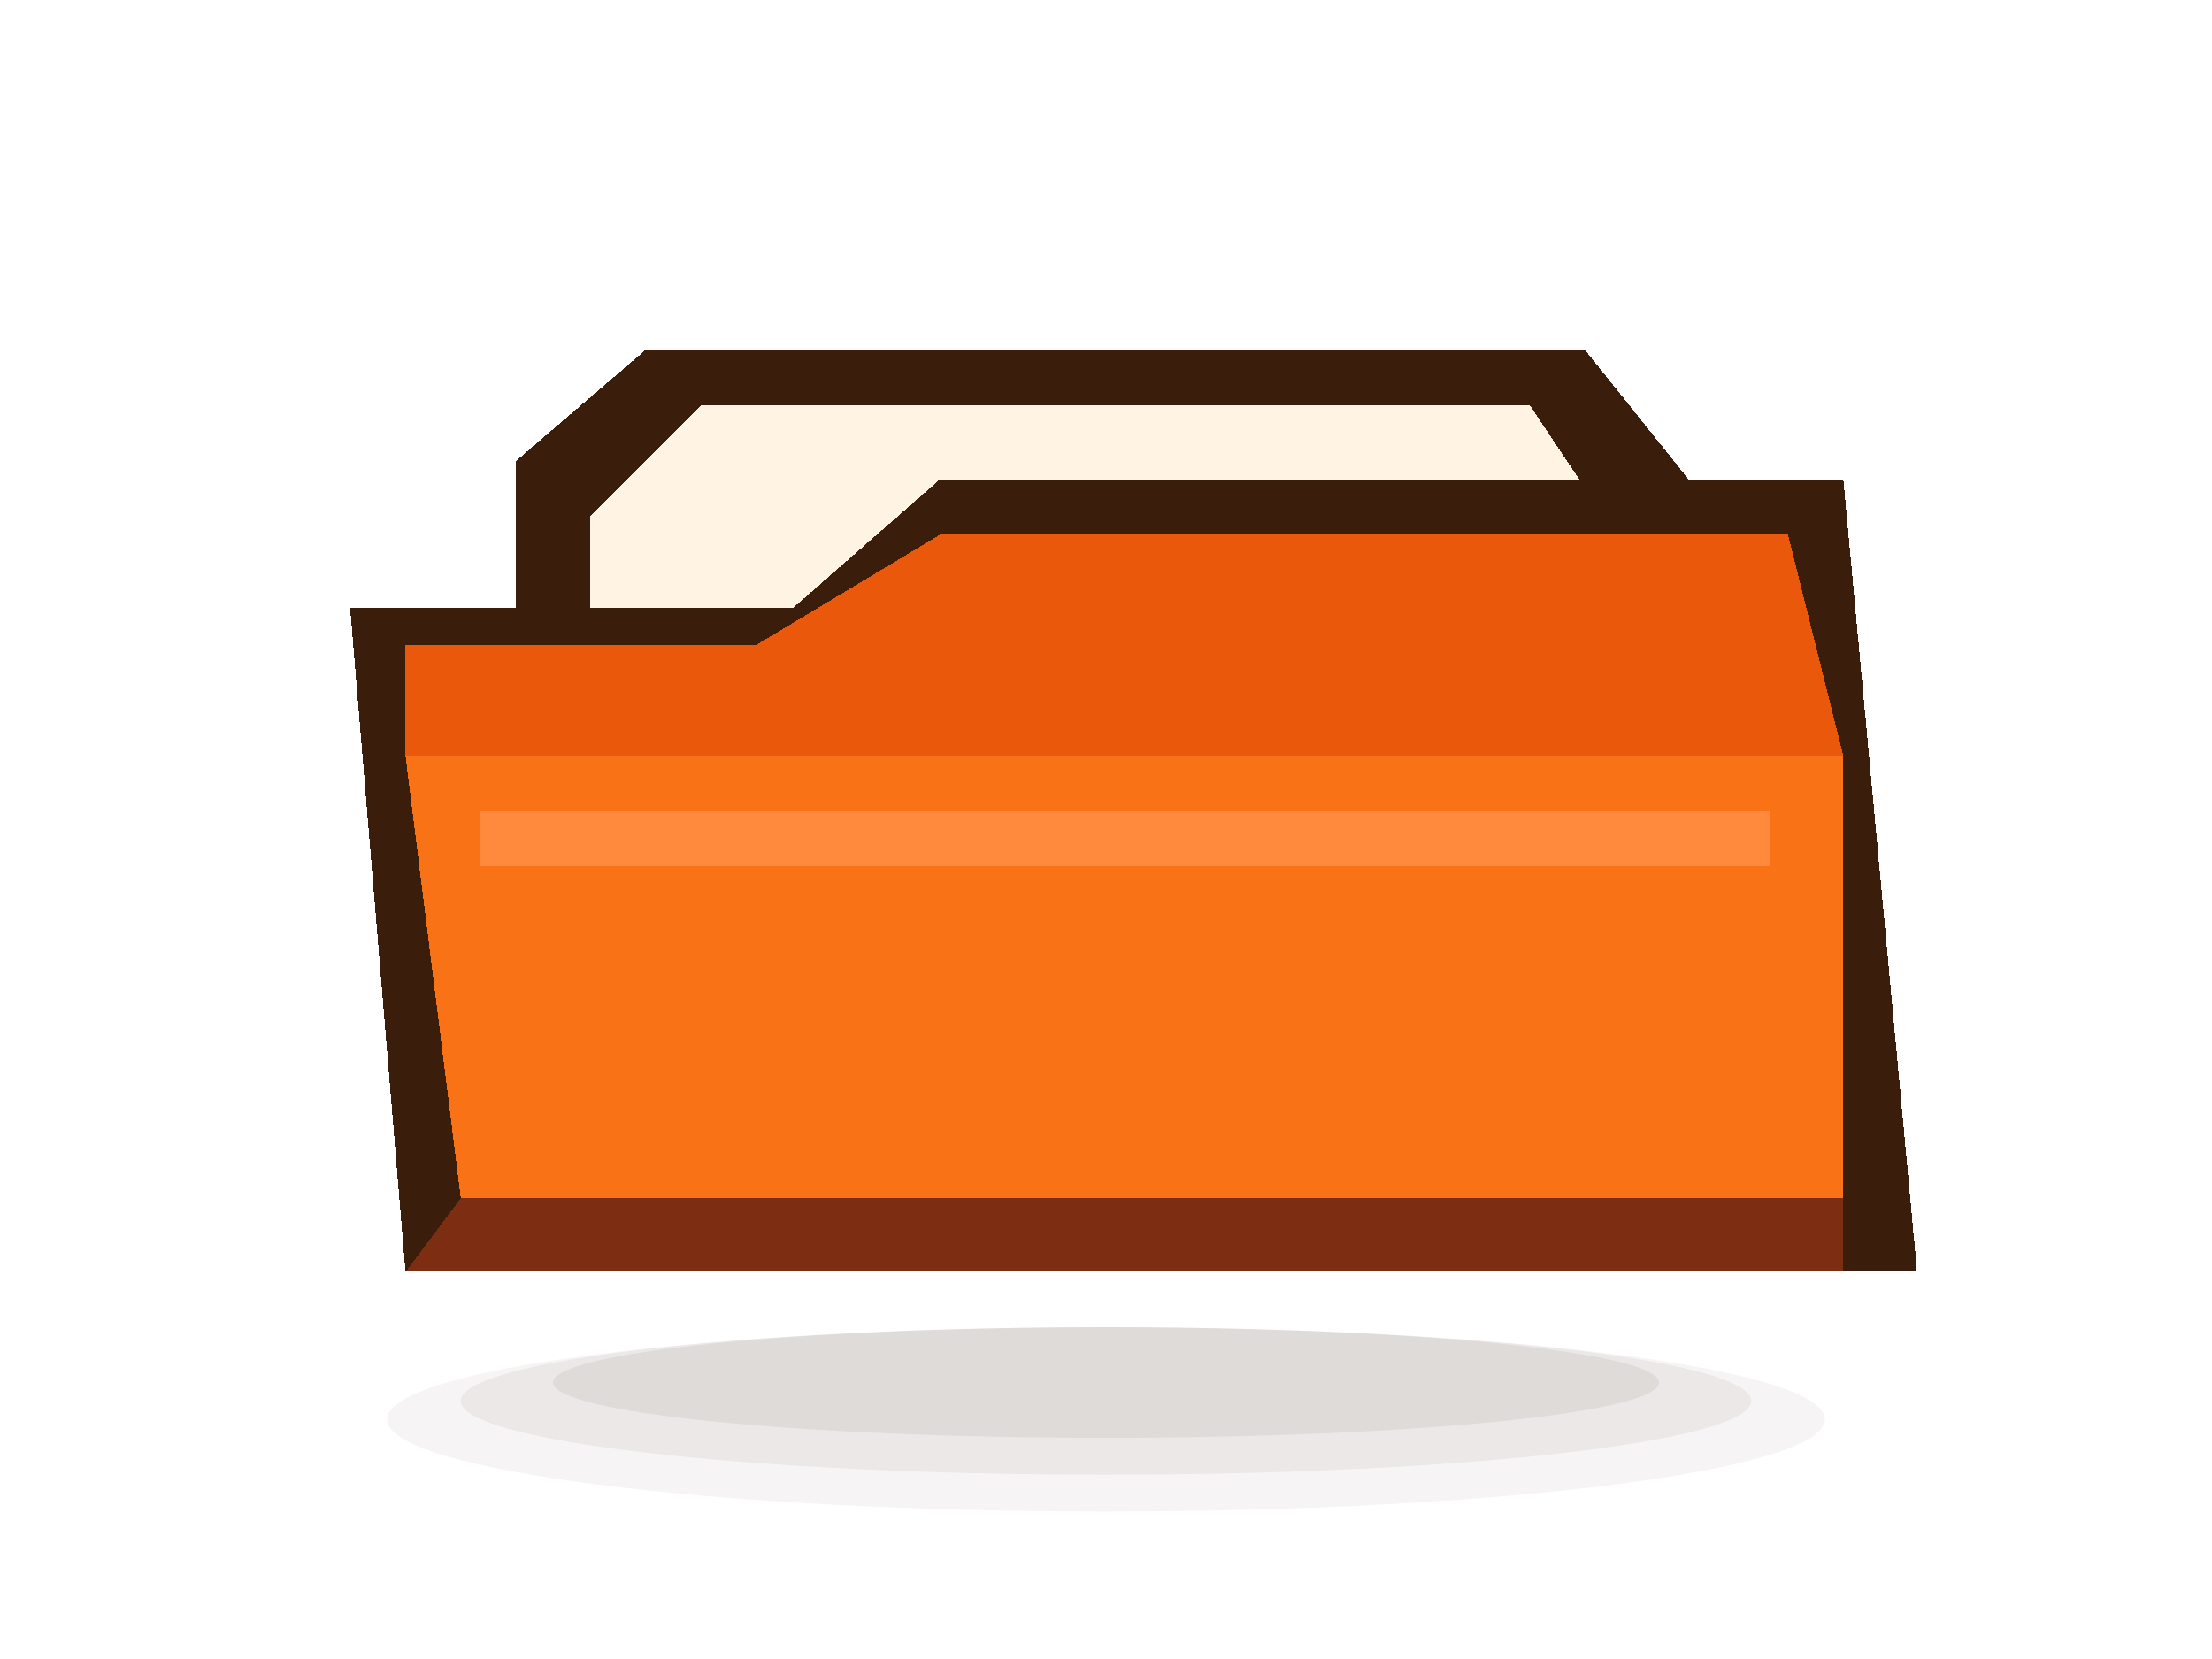
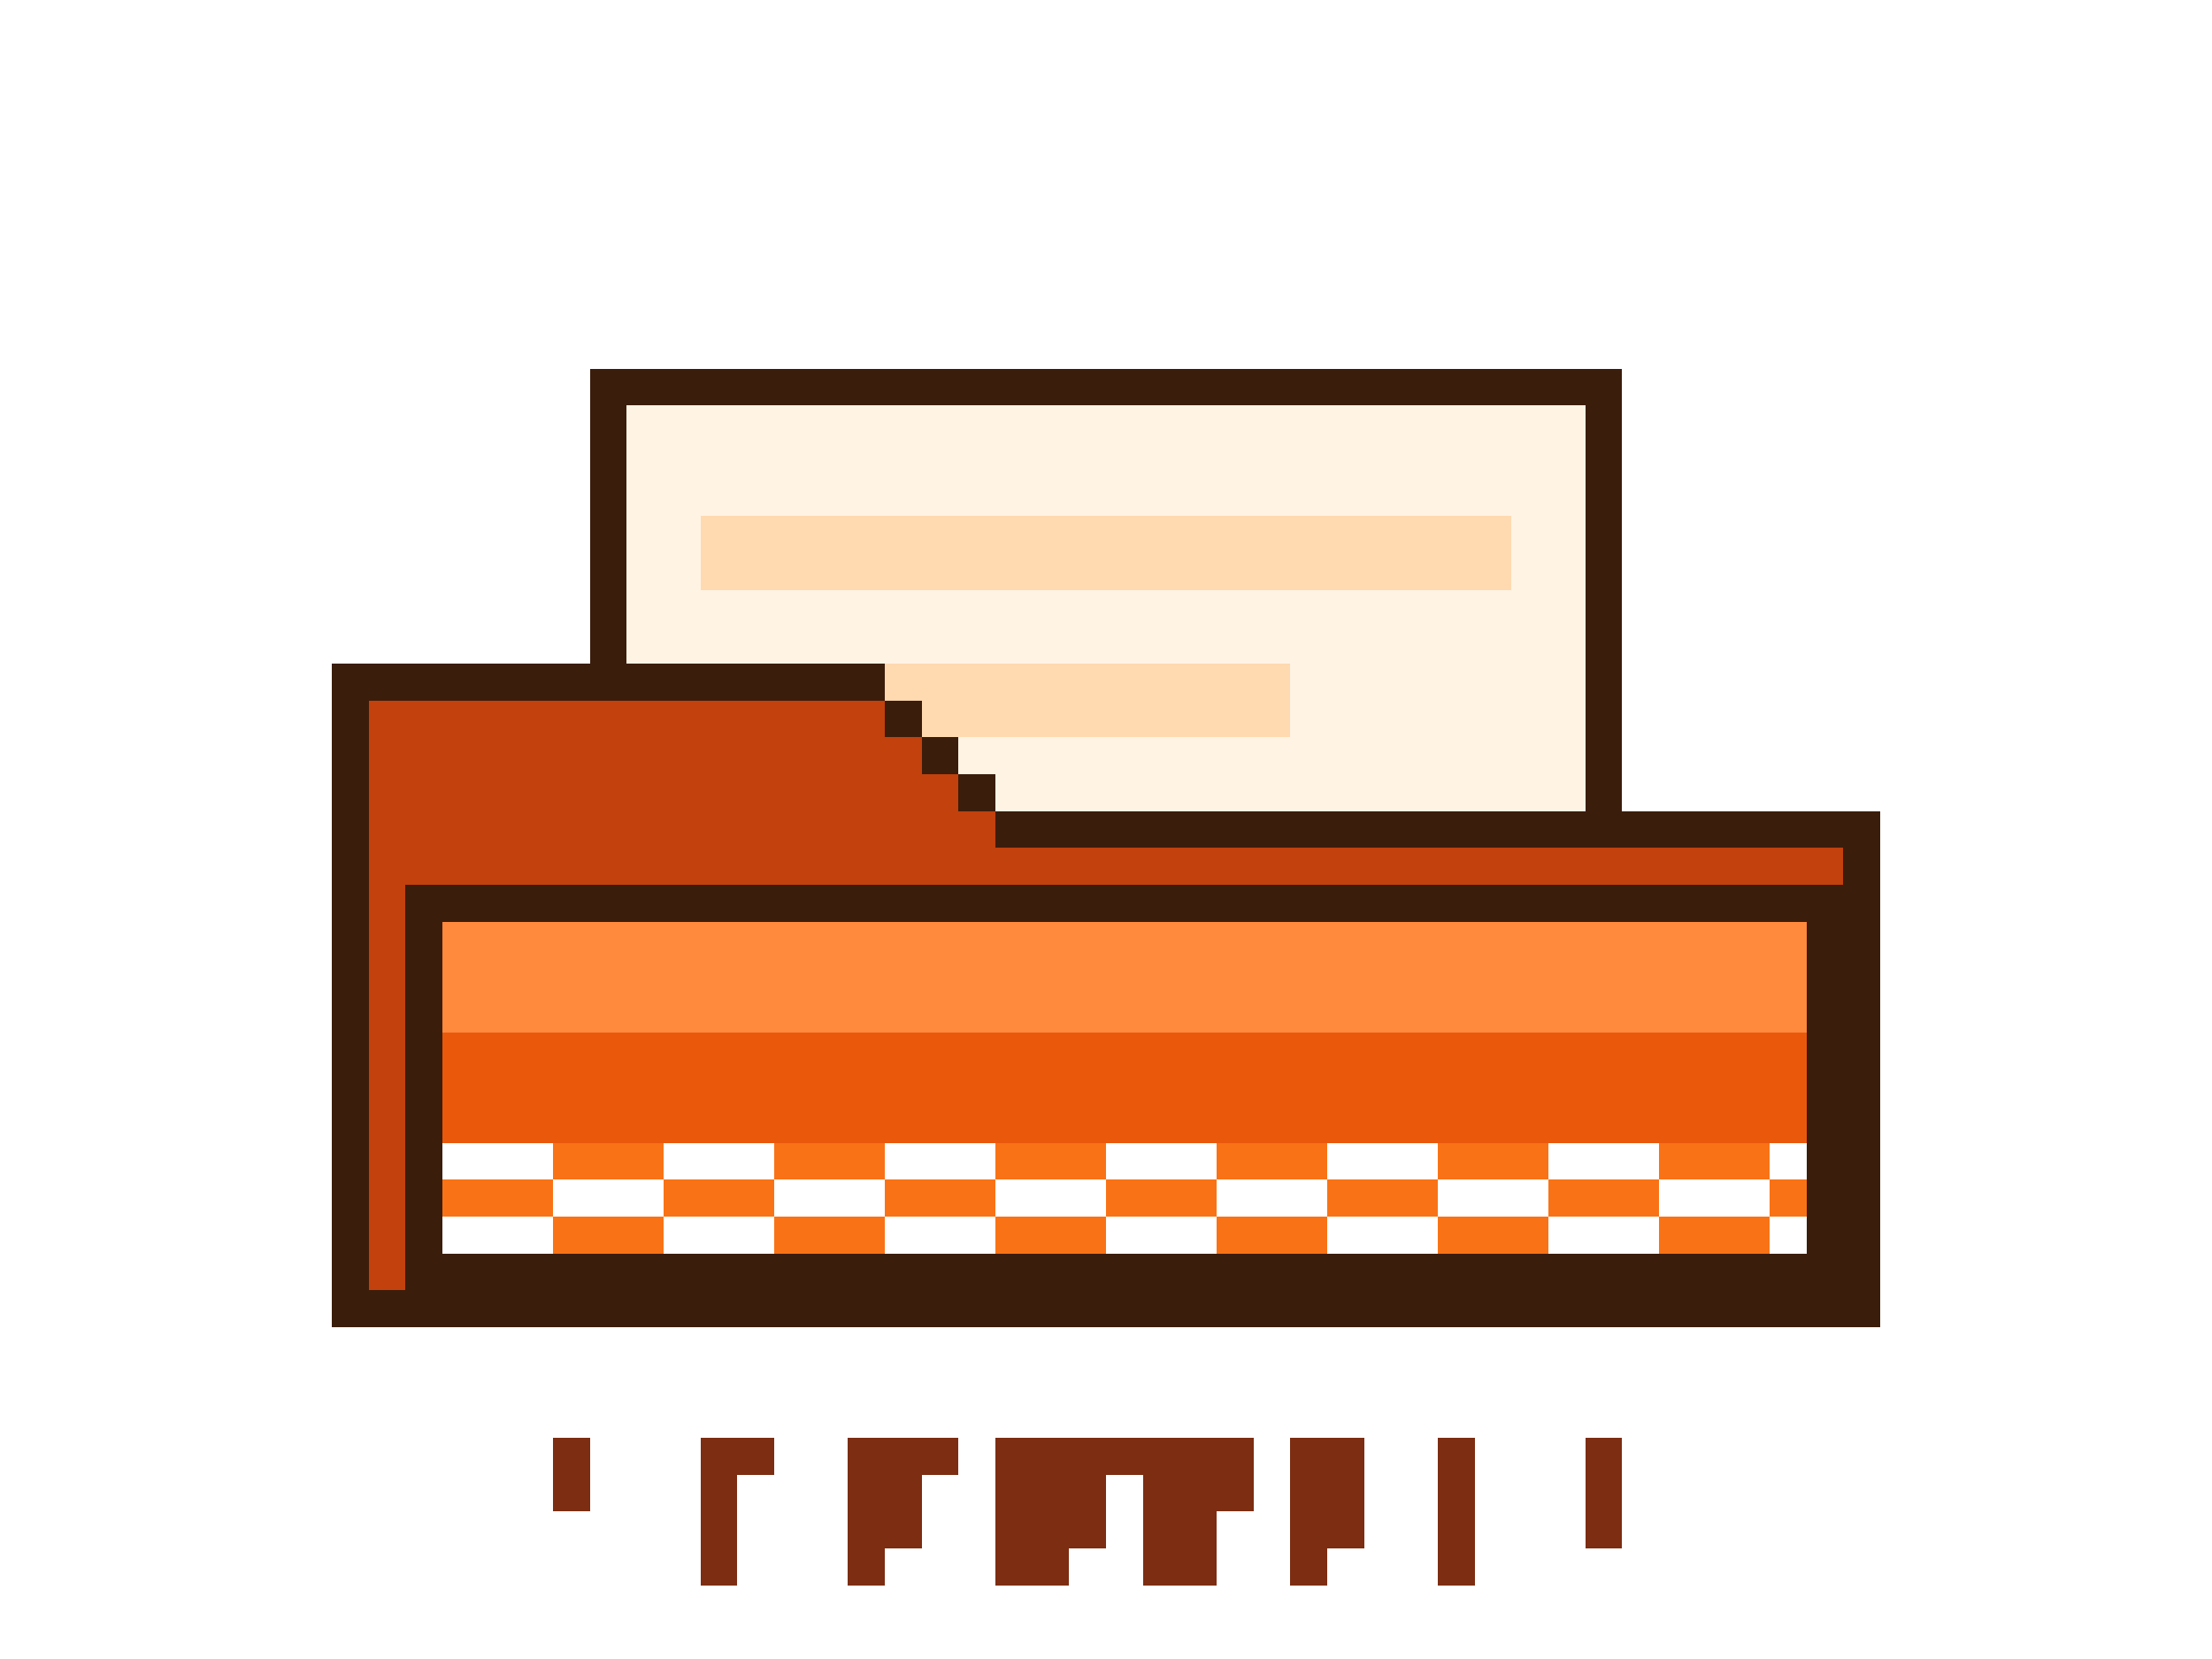
<svg xmlns="http://www.w3.org/2000/svg" width="480" height="360" viewBox="0 0 480 360" role="img" aria-labelledby="title desc">
-   <g aria-hidden="true">
-     <ellipse cx="240" cy="308" rx="156" ry="20" fill="#3B1D0B" opacity=".05" />
-     <ellipse cx="240" cy="304" rx="140" ry="16" fill="#3B1D0B" opacity=".06" />
-     <ellipse cx="240" cy="300" rx="120" ry="12" fill="#3B1D0B" opacity=".07" />
-   </g>
  <g shape-rendering="crispEdges">
-     <polygon points="140,76 344,76 376,116 376,276 112,276 112,100" fill="#3B1D0B" />
-     <polygon points="152,88 332,88 356,124 356,260 128,260 128,112" fill="#FFF8F0" />
-     <polygon points="152,88 332,88 356,124 336,132 128,132 128,112" fill="#FFF3E4" />
-     <rect x="196" y="112" width="96" height="12" fill="#FFD9B0" />
-     <rect x="180" y="140" width="128" height="12" fill="#FFD9B0" />
-     <polygon points="76,132 172,132 204,104 400,104 416,276 88,276" fill="#3B1D0B" />
-     <polygon points="88,140 164,140 204,116 388,116 400,260 100,260" fill="#C2410C" />
-     <polygon points="88,140 164,140 204,116 388,116 400,164 88,164" fill="#EA580C" />
-     <polygon points="88,164 400,164 400,260 100,260" fill="#F97316" />
-     <polygon points="104,176 384,176 384,188 104,188" fill="#FF8A3D" />
-     <polygon points="100,260 400,260 400,276 88,276" fill="#7C2D12" />
+     <path fill="#7C2D12" d="M120 312h8v16h-8zM152 312h16v8h-16zM184 312h24v8h-24zM216 312h56v8h-56zM280 312h16v24h-16zM312 312h8v32h-8zM344 312h8v24h-8zM152 320h8v24h-8zM184 320h16v16h-16zM216 320h24v16h-24zM248 320h24v8h-24zM248 328h16v16h-16zM184 336h8v8h-8zM216 336h16v8h-16zM280 336h8v8h-8z" />
+     <path fill="#3B1D0B" d="M128 80h224v8h-224zM128 88h8v56h-8zM344 88h8v88h-8zM72 144h120v8h-120zM72 152h8v128h-8zM192 152h8v8h-8zM200 160h8v8h-8zM208 168h8v8h-8zM216 176h192v8h-192zM400 184h8v8h-8zM88 192h320v8h-320zM88 200h8v72h-8zM392 200h16v72h-16zM88 272h320v8h-320zM72 280h336v8h-336z" />
+     <path fill="#C2410C" d="M80 152h112v8h-112zM80 160h120v8h-120zM80 168h128v8h-128zM80 176h136v8h-136zM80 184h320v8h-320zM80 192h8v88h-8z" />
+     <path fill="#EA580C" d="M96 224h296v24h-296z" />
+     <path fill="#F97316" d="M120 248h24v8h-24zM168 248h24v8h-24zM216 248h24v8h-24zM264 248h24v8h-24zM312 248h24v8h-24zM360 248h24v8h-24zM96 256h24v8h-24zM144 256h24v8h-24zM192 256h24v8h-24zM240 256h24v8h-24zM288 256h24v8h-24zM336 256h24v8h-24zM384 256h8v8h-8zM120 264h24v8h-24zM168 264h24v8h-24zM216 264h24v8h-24zM264 264h24v8h-24zM312 264h24v8h-24zM360 264h24v8h-24z" />
+     <path fill="#FF8A3D" d="M96 200h296v24h-296z" />
+     <path fill="#FFD9B0" d="M152 112h176v16h-176zM192 144h88v8h-88zM200 152h80v8h-80z" />
+     <path fill="#FFF3E4" d="M136 88h208v24h-208zM136 112h16v16h-16zM328 112h16v16h-16zM136 128h208v16h-208zM280 144h64v16h-64zM208 160h136v8h-136zM216 168h128v8h-128z" />
  </g>
</svg>
